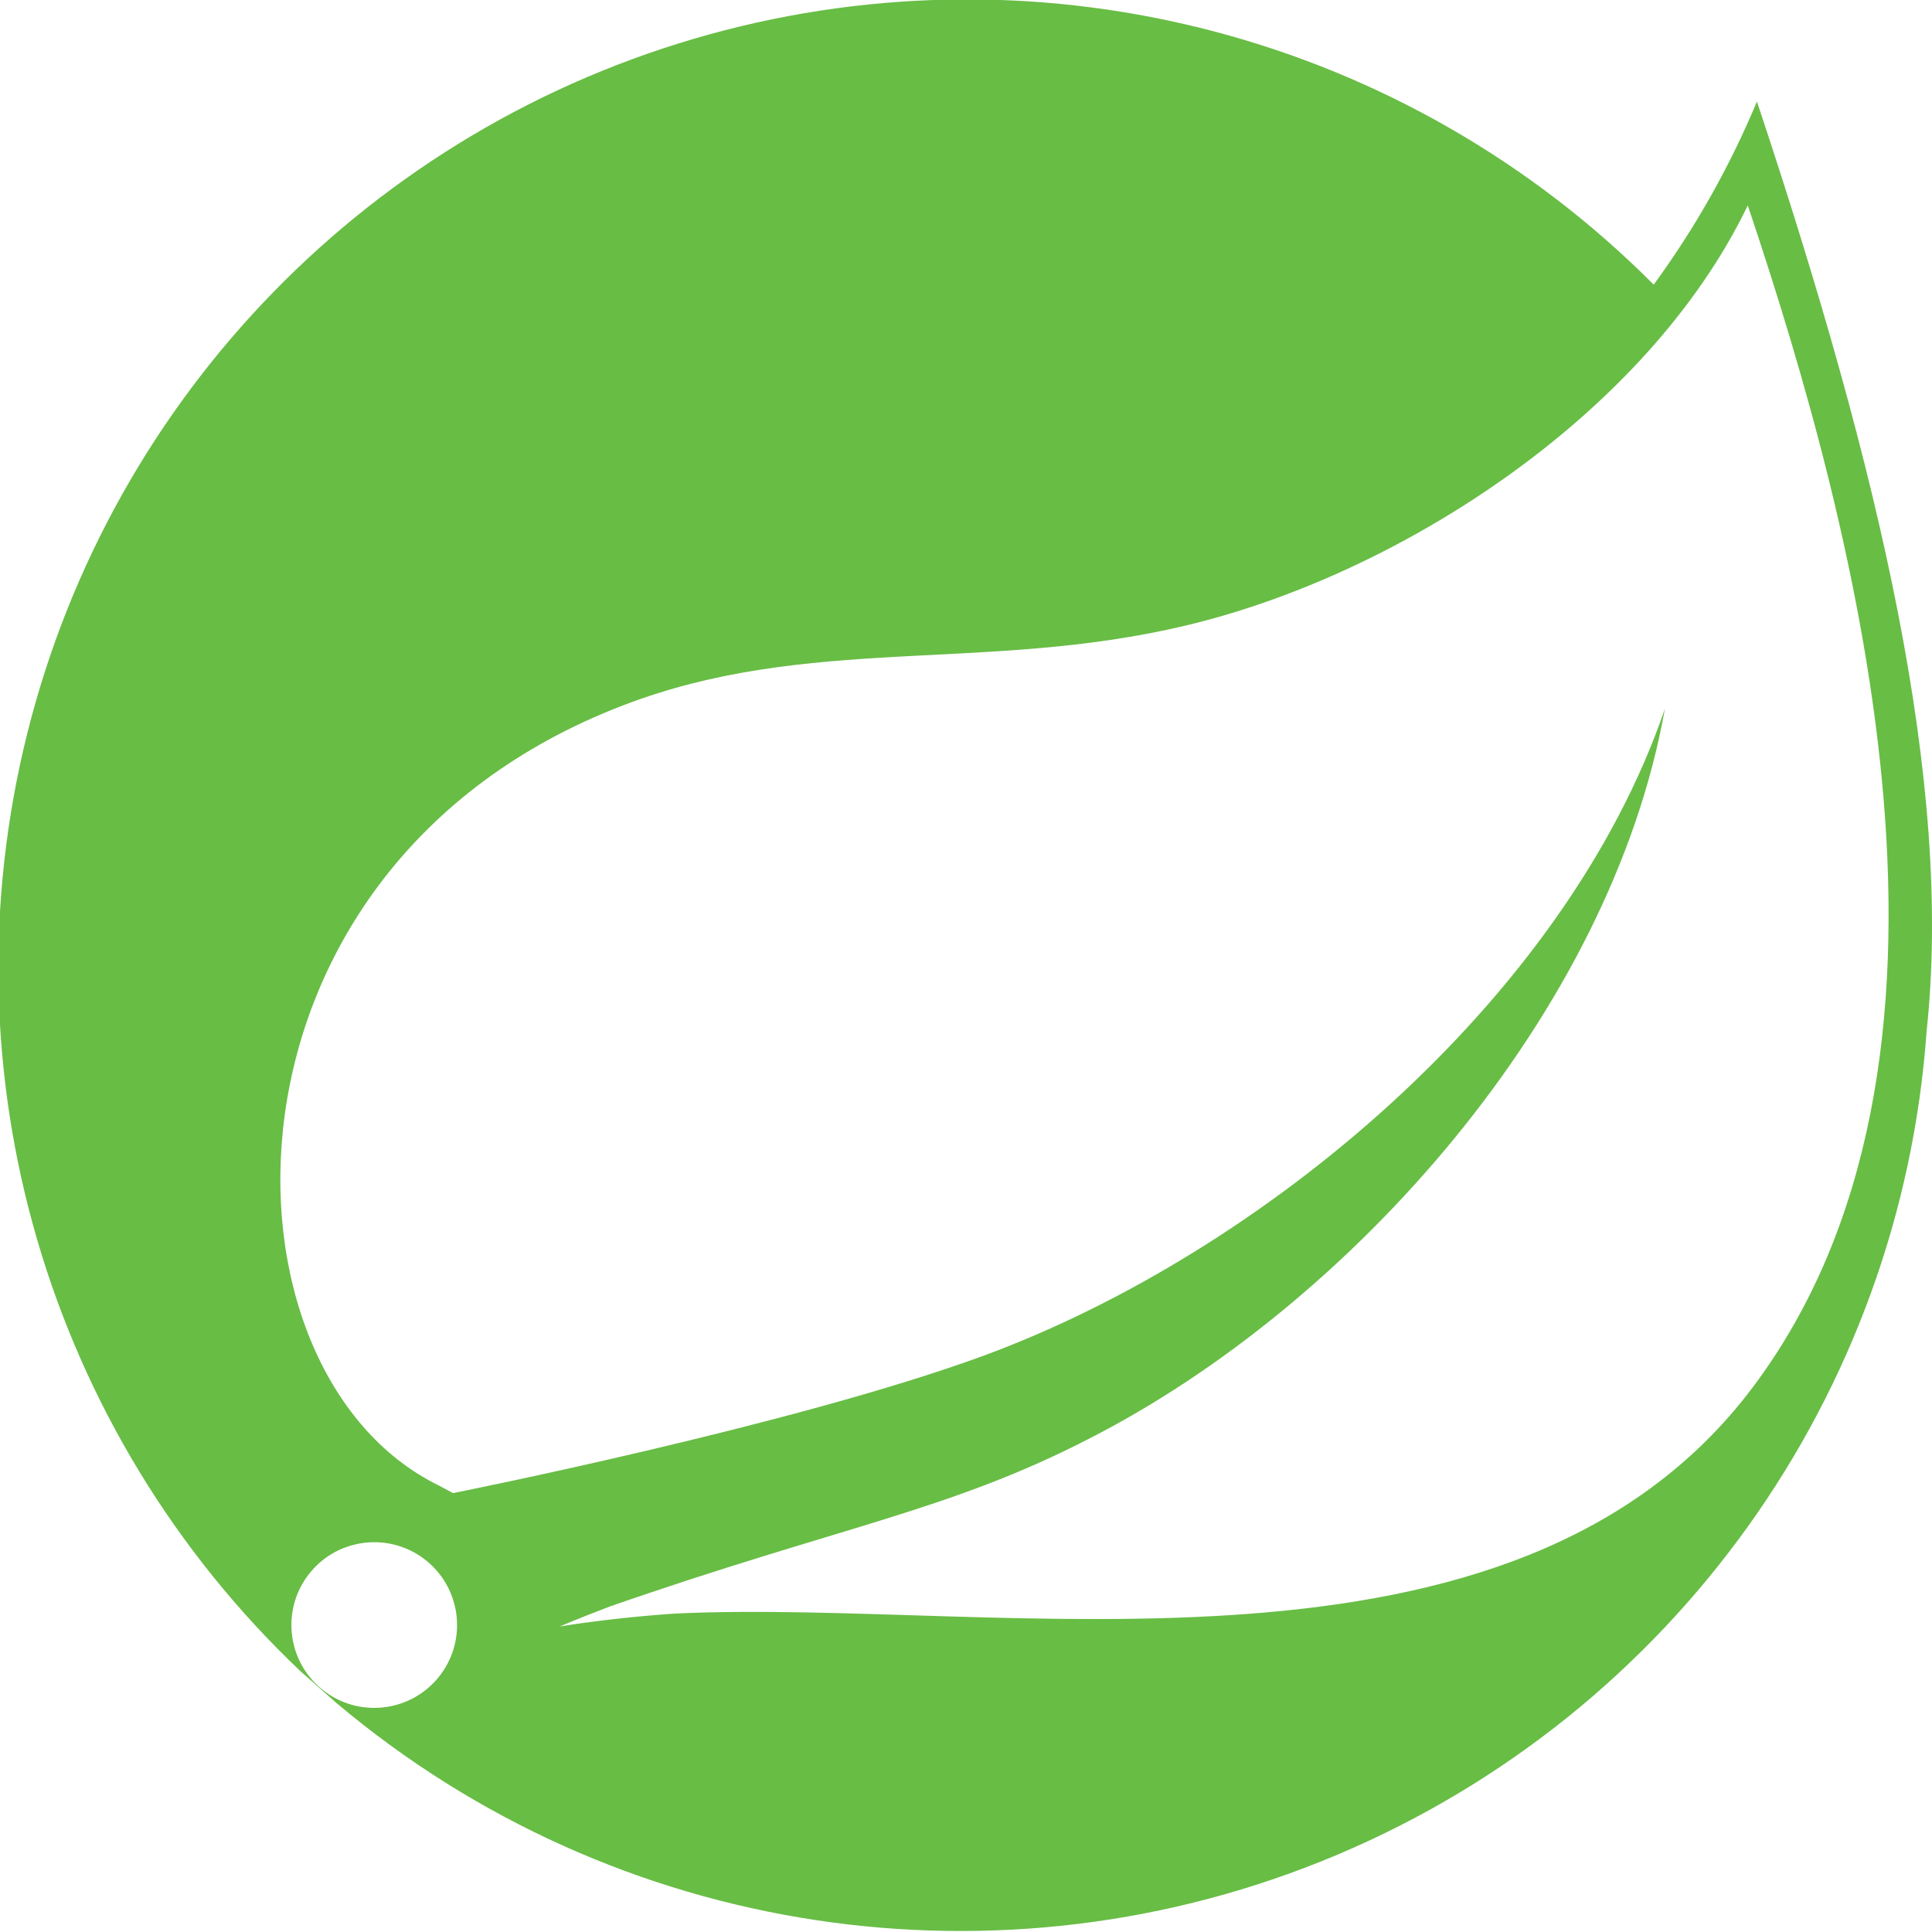
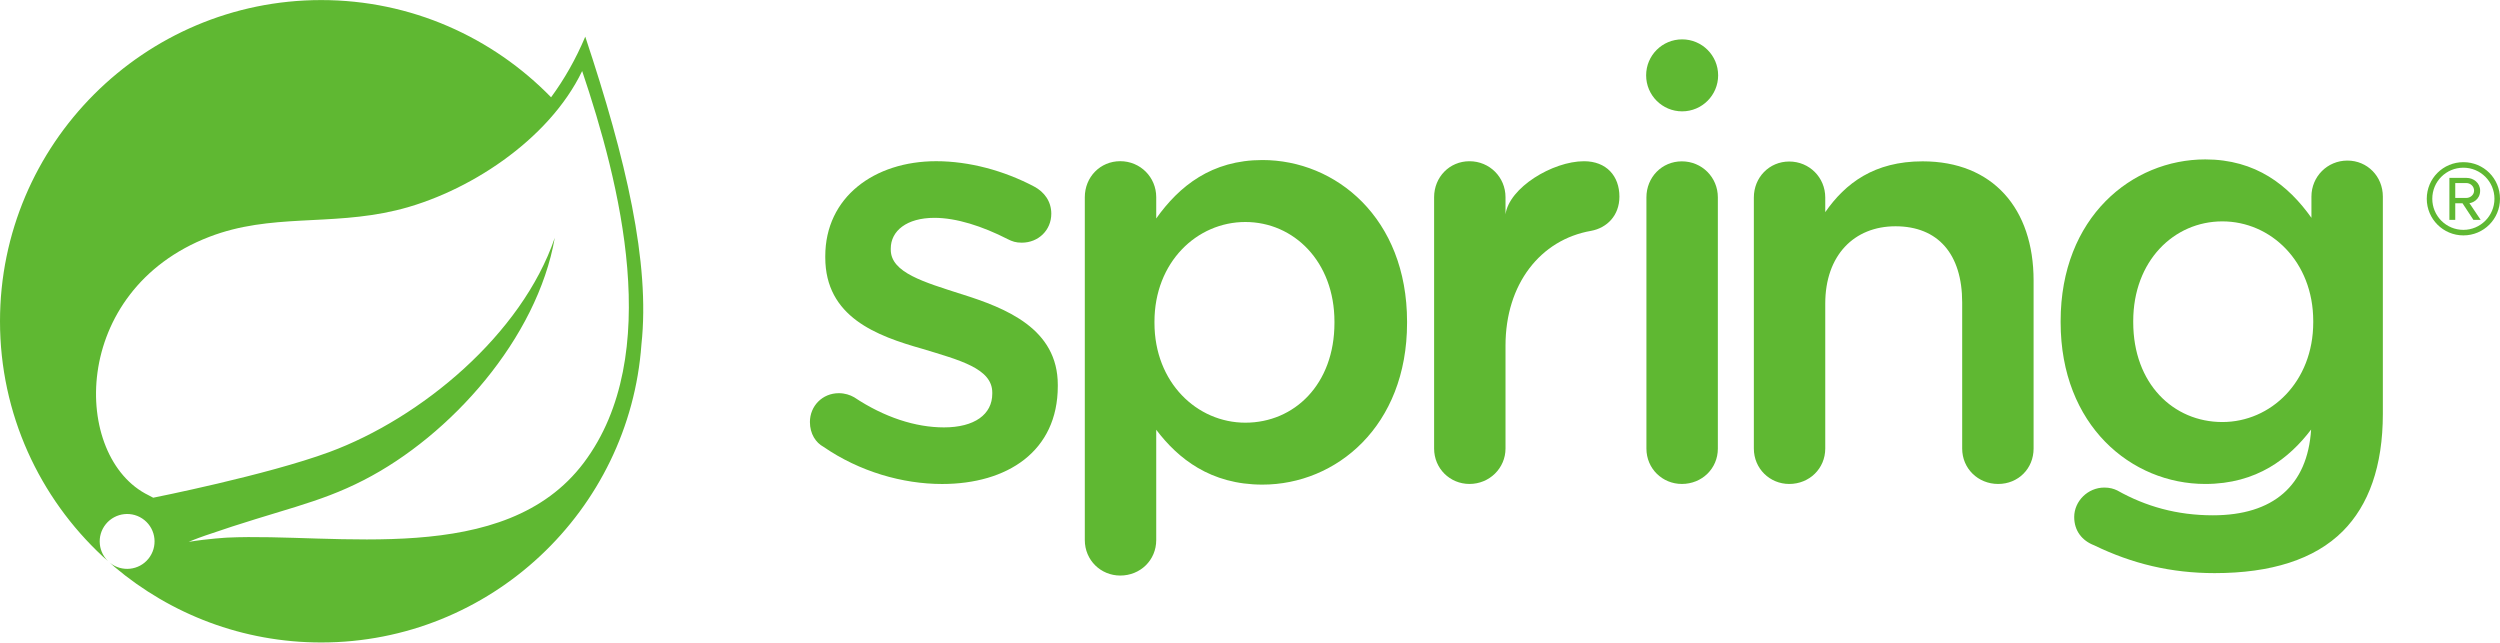
- <svg xmlns="http://www.w3.org/2000/svg" width="64" height="64">
-   <path d="M58.2 3.365a29.503 29.503 0 0 1-3.419 6.064A32.094 32.094 0 1 0 9.965 55.372l1.186 1.047a32.08 32.08 0 0 0 52.67-22.253c.875-8.17-1.524-18.51-5.62-30.8zM14.53 55.558a2.744 2.744 0 1 1-.404-3.857 2.744 2.744 0 0 1 .404 3.857zm43.538-9.61c-7.92 10.55-24.83 6.99-35.672 7.502 0 0-1.922.113-3.857.43 0 0 .73-.31 1.663-.663 7.614-2.65 11.213-3.16 15.838-5.54 8.708-4.427 17.322-14.122 19.112-24.2-3.313 9.695-13.373 18.032-22.53 21.418-6.276 2.313-17.614 4.566-17.614 4.566l-.457-.245c-7.714-3.75-7.952-20.457 6.077-25.845 6.143-2.366 12.02-1.067 18.654-2.65 7.084-1.683 15.28-6.99 18.615-13.916 3.73 11.08 8.224 28.422.166 39.15z" fill="#68bd45" />
+ <svg xmlns="http://www.w3.org/2000/svg" version="1.1" id="svg29" xml:space="preserve" width="245.093" height="62.987" viewBox="0 0 245.093 62.987">
+   <defs id="defs33" />
+   <g id="g37" transform="matrix(1.333333,0,0,-1.333333,0,62.98667)">
+     <g id="g39" transform="scale(0.1)">
+       <path d="m 605.484,143.859 c -5.636,3.043 -9.972,9.559 -9.972,18.243 0,11.707 9.105,21.199 21.289,21.199 4.316,0 8.238,-1.27 11.254,-3.008 22.16,-14.766 45.164,-22.148 65.965,-22.148 22.562,0 35.578,9.558 35.578,24.765 v 0.86 c 0,17.793 -24.285,23.859 -51.211,32.097 -33.828,9.555 -71.582,23.426 -71.582,67.262 v 0.879 c 0,43.402 36.015,69.863 81.582,69.863 24.308,0 49.898,-6.953 72.031,-18.652 7.398,-3.918 12.578,-10.864 12.578,-19.953 0,-12.164 -9.531,-21.297 -21.68,-21.297 -4.363,0 -6.964,0.871 -10.398,2.617 -18.691,9.559 -37.777,15.644 -53.828,15.644 -20.41,0 -32.129,-9.57 -32.129,-22.597 v -0.844 c 0,-16.93 24.734,-23.855 51.648,-32.551 33.414,-10.422 71.168,-25.601 71.168,-66.824 v -0.879 c 0,-48.164 -37.339,-72.004 -85.062,-72.004 -29.055,0 -60.735,9.082 -87.231,27.328" style="fill:#5fb832;fill-opacity:1;fill-rule:nonzero;stroke:none" id="path41" />
+       <path d="m 981.195,234.973 v 0.879 c 0,44.242 -29.949,73.32 -65.515,73.32 -35.582,0 -66.825,-29.508 -66.825,-73.32 v -0.879 c 0,-43.828 31.243,-73.364 66.825,-73.364 36.015,0 65.515,28.227 65.515,73.364 m -183.558,92.445 c 0,14.727 11.269,26.461 26.054,26.461 14.743,0 26.461,-11.734 26.461,-26.461 v -15.645 c 16.926,23.856 40.786,42.957 78.114,42.957 53.8,0 106.314,-42.507 106.314,-118.878 v -0.879 c 0,-75.95 -52.076,-118.899 -106.314,-118.899 -38.184,0 -62.055,19.114 -78.114,40.332 V 75.305 c 0,-14.809 -11.718,-26.094 -26.461,-26.094 -14.312,0 -26.054,11.285 -26.054,26.094 V 327.418" style="fill:#5fb832;fill-opacity:1;fill-rule:nonzero;stroke:none" id="path43" />
+       <path d="m 1054.47,327.387 c 0,14.726 11.25,26.461 26.01,26.461 14.79,0 26.49,-11.735 26.49,-26.461 v -12.625 c 2.62,19.664 34.7,39.086 57.71,39.086 16.48,0 26.04,-10.84 26.04,-26.02 0,-13.875 -9.12,-23.004 -20.84,-25.168 -37.32,-6.512 -62.91,-39.168 -62.91,-84.347 v -75.704 c 0,-14.336 -11.7,-26.046 -26.49,-26.046 -14.31,0 -26.01,11.289 -26.01,26.046 v 184.778" style="fill:#5fb832;fill-opacity:1;fill-rule:nonzero;stroke:none" id="path45" />
+       <path d="m 1210.58,327.281 c 0,14.75 11.32,26.485 26.05,26.485 14.75,0 26.47,-11.735 26.47,-26.485 V 142.566 c 0,-14.734 -11.72,-26.003 -26.47,-26.003 -14.33,0 -26.05,11.269 -26.05,26.003 v 184.715" style="fill:#5fb832;fill-opacity:1;fill-rule:nonzero;stroke:none" id="path47" />
+       <path d="m 1289.57,327.18 c 0,14.75 11.29,26.457 26.02,26.457 14.77,0 26.48,-11.707 26.48,-26.457 v -10.774 c 14.78,21.27 36.01,37.364 71.59,37.364 51.64,0 81.6,-34.731 81.6,-87.665 V 142.598 c 0,-14.746 -11.3,-26.043 -26.05,-26.043 -14.75,0 -26.46,11.297 -26.46,26.043 v 107.445 c 0,35.566 -17.79,55.977 -49.04,55.977 -30.37,0 -51.64,-21.262 -51.64,-56.872 v -106.55 c 0,-14.746 -11.71,-26.043 -26.48,-26.043 -14.31,0 -26.02,11.297 -26.02,26.043 V 327.18" style="fill:#5fb832;fill-opacity:1;fill-rule:nonzero;stroke:none" id="path49" />
+       <path d="m 1634.05,162.09 c -36.05,0 -65.53,28.215 -65.53,73.351 v 0.852 c 0,44.254 29.92,73.332 65.53,73.332 35.59,0 66.83,-29.516 66.83,-73.332 v -0.852 c 0,-43.839 -31.24,-73.351 -66.83,-73.351 M 1726,354.332 c -14.73,0 -26.45,-11.742 -26.45,-26.473 v -15.617 c -16.94,23.856 -40.78,42.946 -78.08,42.946 -53.84,0 -106.33,-42.508 -106.33,-118.895 v -0.852 c 0,-75.949 52.06,-118.886 106.33,-118.886 37.96,0 61.77,18.886 77.84,40 -2.63,-41.262 -27.89,-63.047 -72.2,-63.047 -26.45,0 -49.46,6.531 -70.32,18.269 -2.6,1.27 -5.59,2.129 -9.51,2.129 -12.15,0 -22.16,-9.992 -22.16,-21.672 0,-9.988 5.65,-17.363 14.79,-20.836 27.73,-13.457 56.35,-20.402 88.48,-20.402 41.25,0 73.37,9.973 94.2,30.812 19.05,19.109 29.47,47.714 29.47,86.355 v 159.695 c 0,14.731 -11.28,26.473 -26.06,26.473" style="fill:#5fb832;fill-opacity:1;fill-rule:nonzero;stroke:none" id="path51" />
+       <path d="m 1263.31,416.996 c 0,-14.601 -11.86,-26.473 -26.48,-26.473 -14.63,0 -26.46,11.872 -26.46,26.473 0,14.641 11.83,26.461 26.46,26.461 14.62,0 26.48,-11.82 26.48,-26.461" style="fill:#5fb832;fill-opacity:1;fill-rule:nonzero;stroke:none" id="path53" />
+       <path d="M 429.32,132.246 C 371.109,54.688 246.762,80.867 167.039,77.102 c 0,0 -14.113,-0.785 -28.328,-3.125 0,0 5.375,2.293 12.23,4.656 55.993,19.363 82.454,23.254 116.477,40.73 63.926,32.746 127.547,104.075 140.492,178.172 C 383.578,226.27 309.574,164.934 242.191,140.027 196.07,123.008 112.664,106.445 112.652,106.438 c 0.039,-0.059 -3.324,1.746 -3.371,1.785 -56.722,27.597 -58.359,150.449 44.66,190.05 45.168,17.375 88.372,7.832 137.2,19.454 52.078,12.382 112.394,51.418 136.91,102.453 27.484,-81.52 60.5,-209.059 1.269,-287.934 z m 1.012,313.195 c -6.93,-16.464 -15.387,-31.3 -25.137,-44.57 -42.914,44.043 -102.812,71.484 -169.019,71.484 C 105.941,472.355 0,366.402 0,236.191 0,167.93 29.137,106.367 75.59,63.215 l 5.172,-4.582 c -8.637,7.043 -9.965,19.727 -2.965,28.371 7.043,8.648 19.738,9.988 28.379,2.984 8.664,-7.019 9.984,-19.734 2.969,-28.395 -6.989,-8.664 -19.707,-9.973 -28.36,-2.981 l 3.519,-3.117 C 125.395,20.898 178.363,0 236.176,0 360.66,0 462.879,96.875 471.629,219.148 c 6.48,59.868 -11.203,135.887 -41.297,226.293" style="fill:#5fb832;fill-opacity:1;fill-rule:nonzero;stroke:none" id="path55" />
+       <path d="m 1813.55,337.793 h -8.25 v -10.922 h 8.25 c 2.67,0 5.59,2.156 5.59,5.332 0,3.434 -2.92,5.59 -5.59,5.59 z m 5.09,-27.039 -8.01,12.187 h -5.33 v -12.187 h -4.31 v 30.851 h 12.56 c 5.21,0 10.04,-3.691 10.04,-9.402 0,-6.851 -6.11,-9.14 -7.88,-9.14 l 8.26,-12.309 z m -7.37,38.34 c -12.7,0 -22.86,-10.156 -22.86,-22.86 0,-12.562 10.16,-22.851 22.86,-22.851 12.56,0 22.85,10.289 22.85,22.851 0,12.704 -10.29,22.86 -22.85,22.86 z m 0,-49.778 c -14.86,0 -26.92,12.067 -26.92,26.918 0,14.993 12.06,26.926 26.92,26.926 14.98,0 26.92,-11.933 26.92,-26.926 0,-14.851 -11.94,-26.918 -26.92,-26.918" style="fill:#5fb832;fill-opacity:1;fill-rule:nonzero;stroke:none" id="path57" />
+     </g>
+   </g>
</svg>
